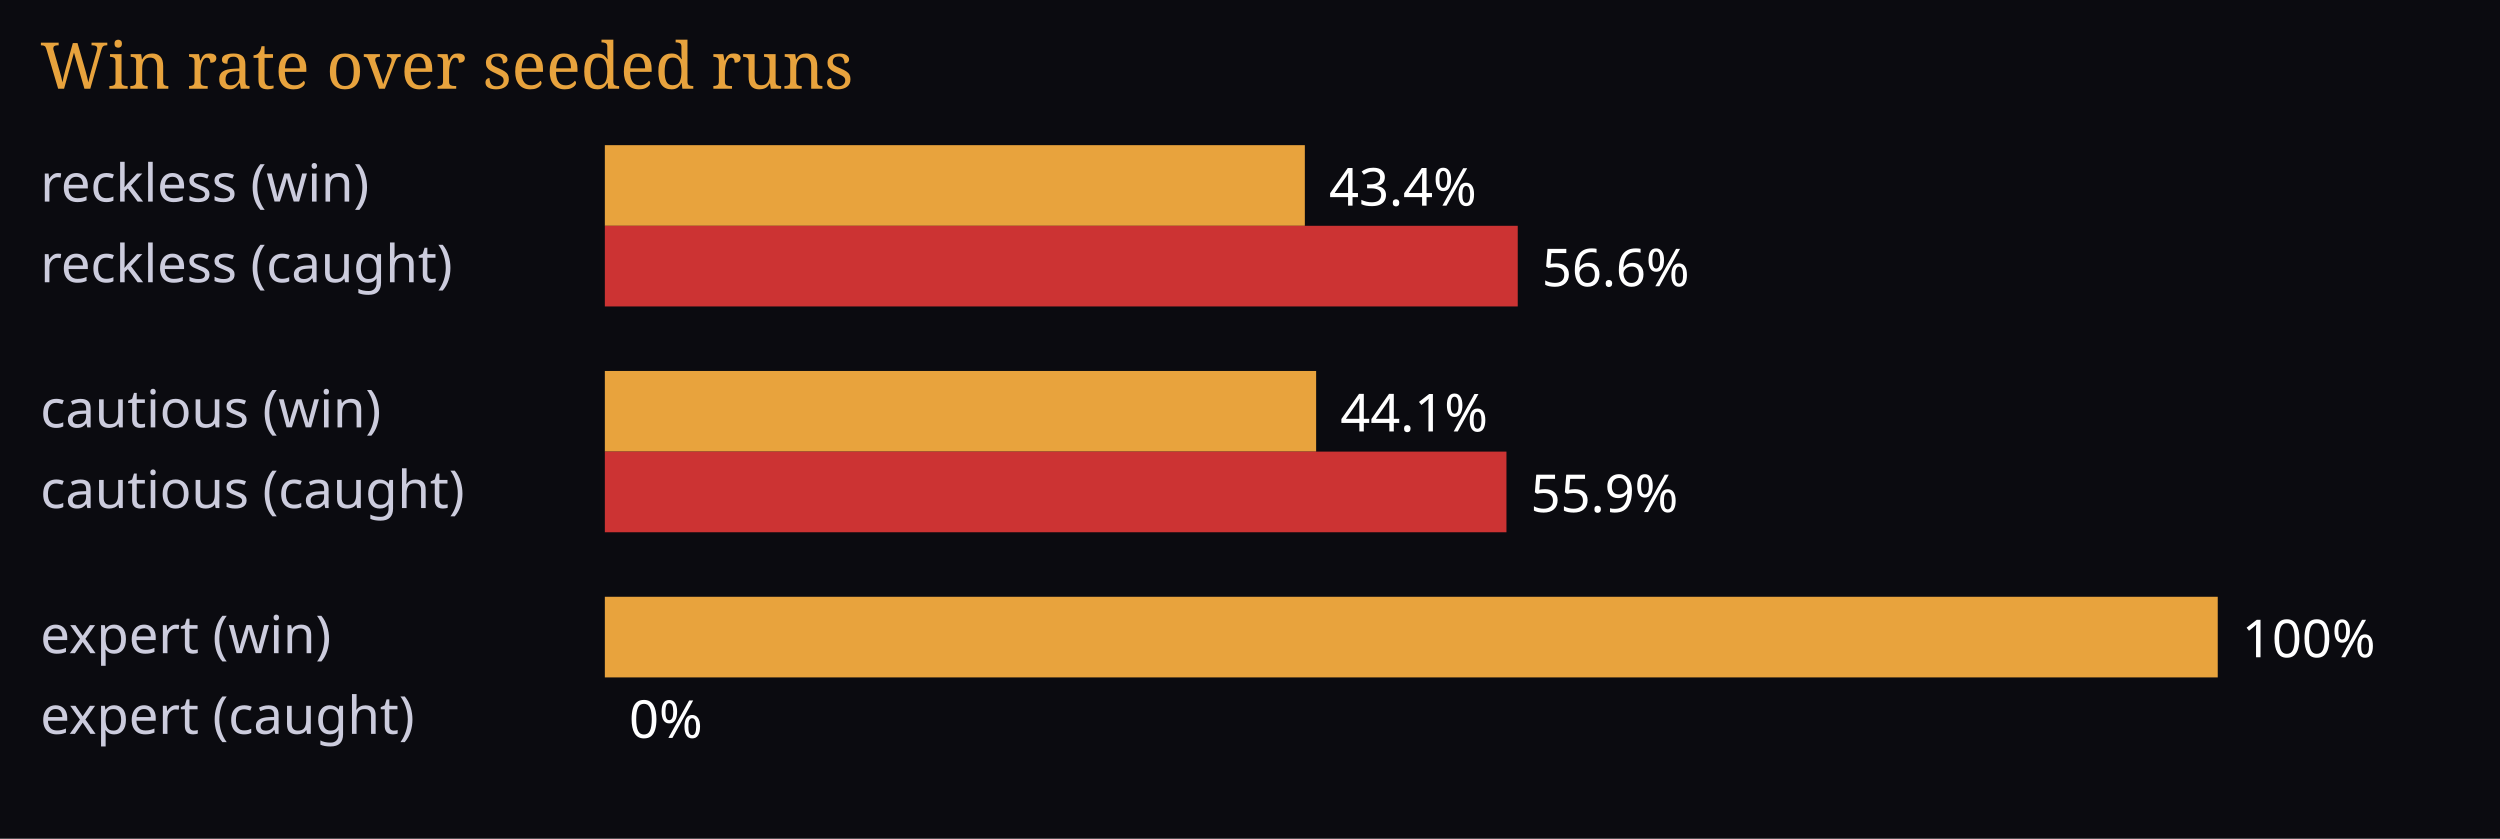
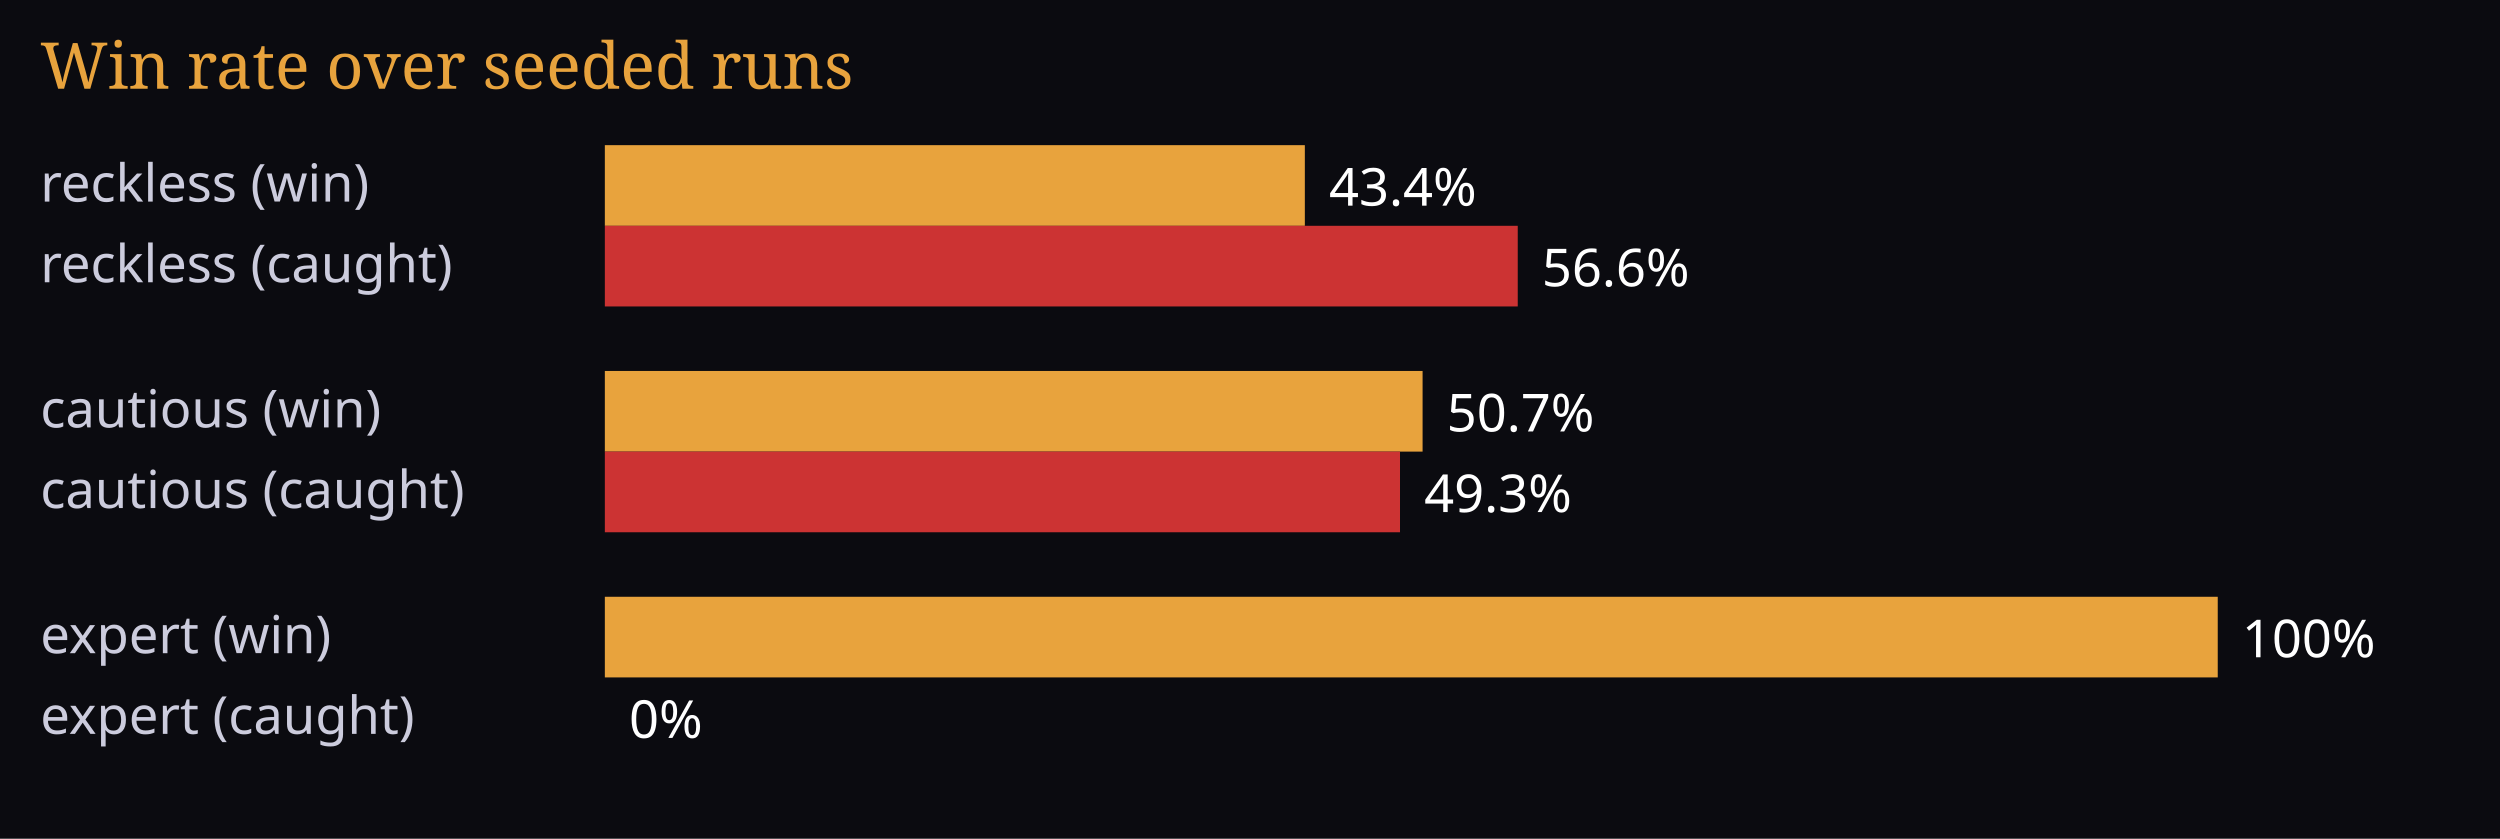
<svg xmlns="http://www.w3.org/2000/svg" viewBox="0 0 620 208" role="img" aria-label="Win rate by player policy">
  <rect width="100%" height="100%" fill="#0b0b10" />
  <text x="10" y="22" fill="#e8a33d" font-size="16" font-family="serif">Win rate over seeded runs</text>
  <text x="10" y="50" fill="#ccd" font-size="13" font-family="sans-serif">reckless (win)</text>
  <rect x="150" y="36" width="173.6" height="20" fill="#e8a33d" />
  <text x="329.6" y="51" fill="#fff" font-size="13" font-family="sans-serif">43.4%</text>
  <text x="10" y="70" fill="#ccd" font-size="13" font-family="sans-serif">reckless (caught)</text>
  <rect x="150" y="56" width="226.4" height="20" fill="#c33" />
  <text x="382.4" y="71" fill="#fff" font-size="13" font-family="sans-serif">56.6%</text>
  <text x="10" y="106" fill="#ccd" font-size="13" font-family="sans-serif">cautious (win)</text>
-   <rect x="150" y="92" width="176.4" height="20" fill="#e8a33d" />
-   <text x="332.4" y="107" fill="#fff" font-size="13" font-family="sans-serif">44.1%</text>
+   <rect x="150" y="92" width="202.8" height="20" fill="#e8a33d" />
+   <text x="358.8" y="107" fill="#fff" font-size="13" font-family="sans-serif">50.7%</text>
  <text x="10" y="126" fill="#ccd" font-size="13" font-family="sans-serif">cautious (caught)</text>
-   <rect x="150" y="112" width="223.6" height="20" fill="#c33" />
-   <text x="379.6" y="127" fill="#fff" font-size="13" font-family="sans-serif">55.9%</text>
+   <rect x="150" y="112" width="197.2" height="20" fill="#c33" />
+   <text x="353.2" y="127" fill="#fff" font-size="13" font-family="sans-serif">49.3%</text>
  <text x="10" y="162" fill="#ccd" font-size="13" font-family="sans-serif">expert (win)</text>
  <rect x="150" y="148" width="400" height="20" fill="#e8a33d" />
  <text x="556" y="163" fill="#fff" font-size="13" font-family="sans-serif">100%</text>
  <text x="10" y="182" fill="#ccd" font-size="13" font-family="sans-serif">expert (caught)</text>
  <rect x="150" y="168" width="0" height="20" fill="#c33" />
  <text x="156" y="183" fill="#fff" font-size="13" font-family="sans-serif">0%</text>
</svg>
